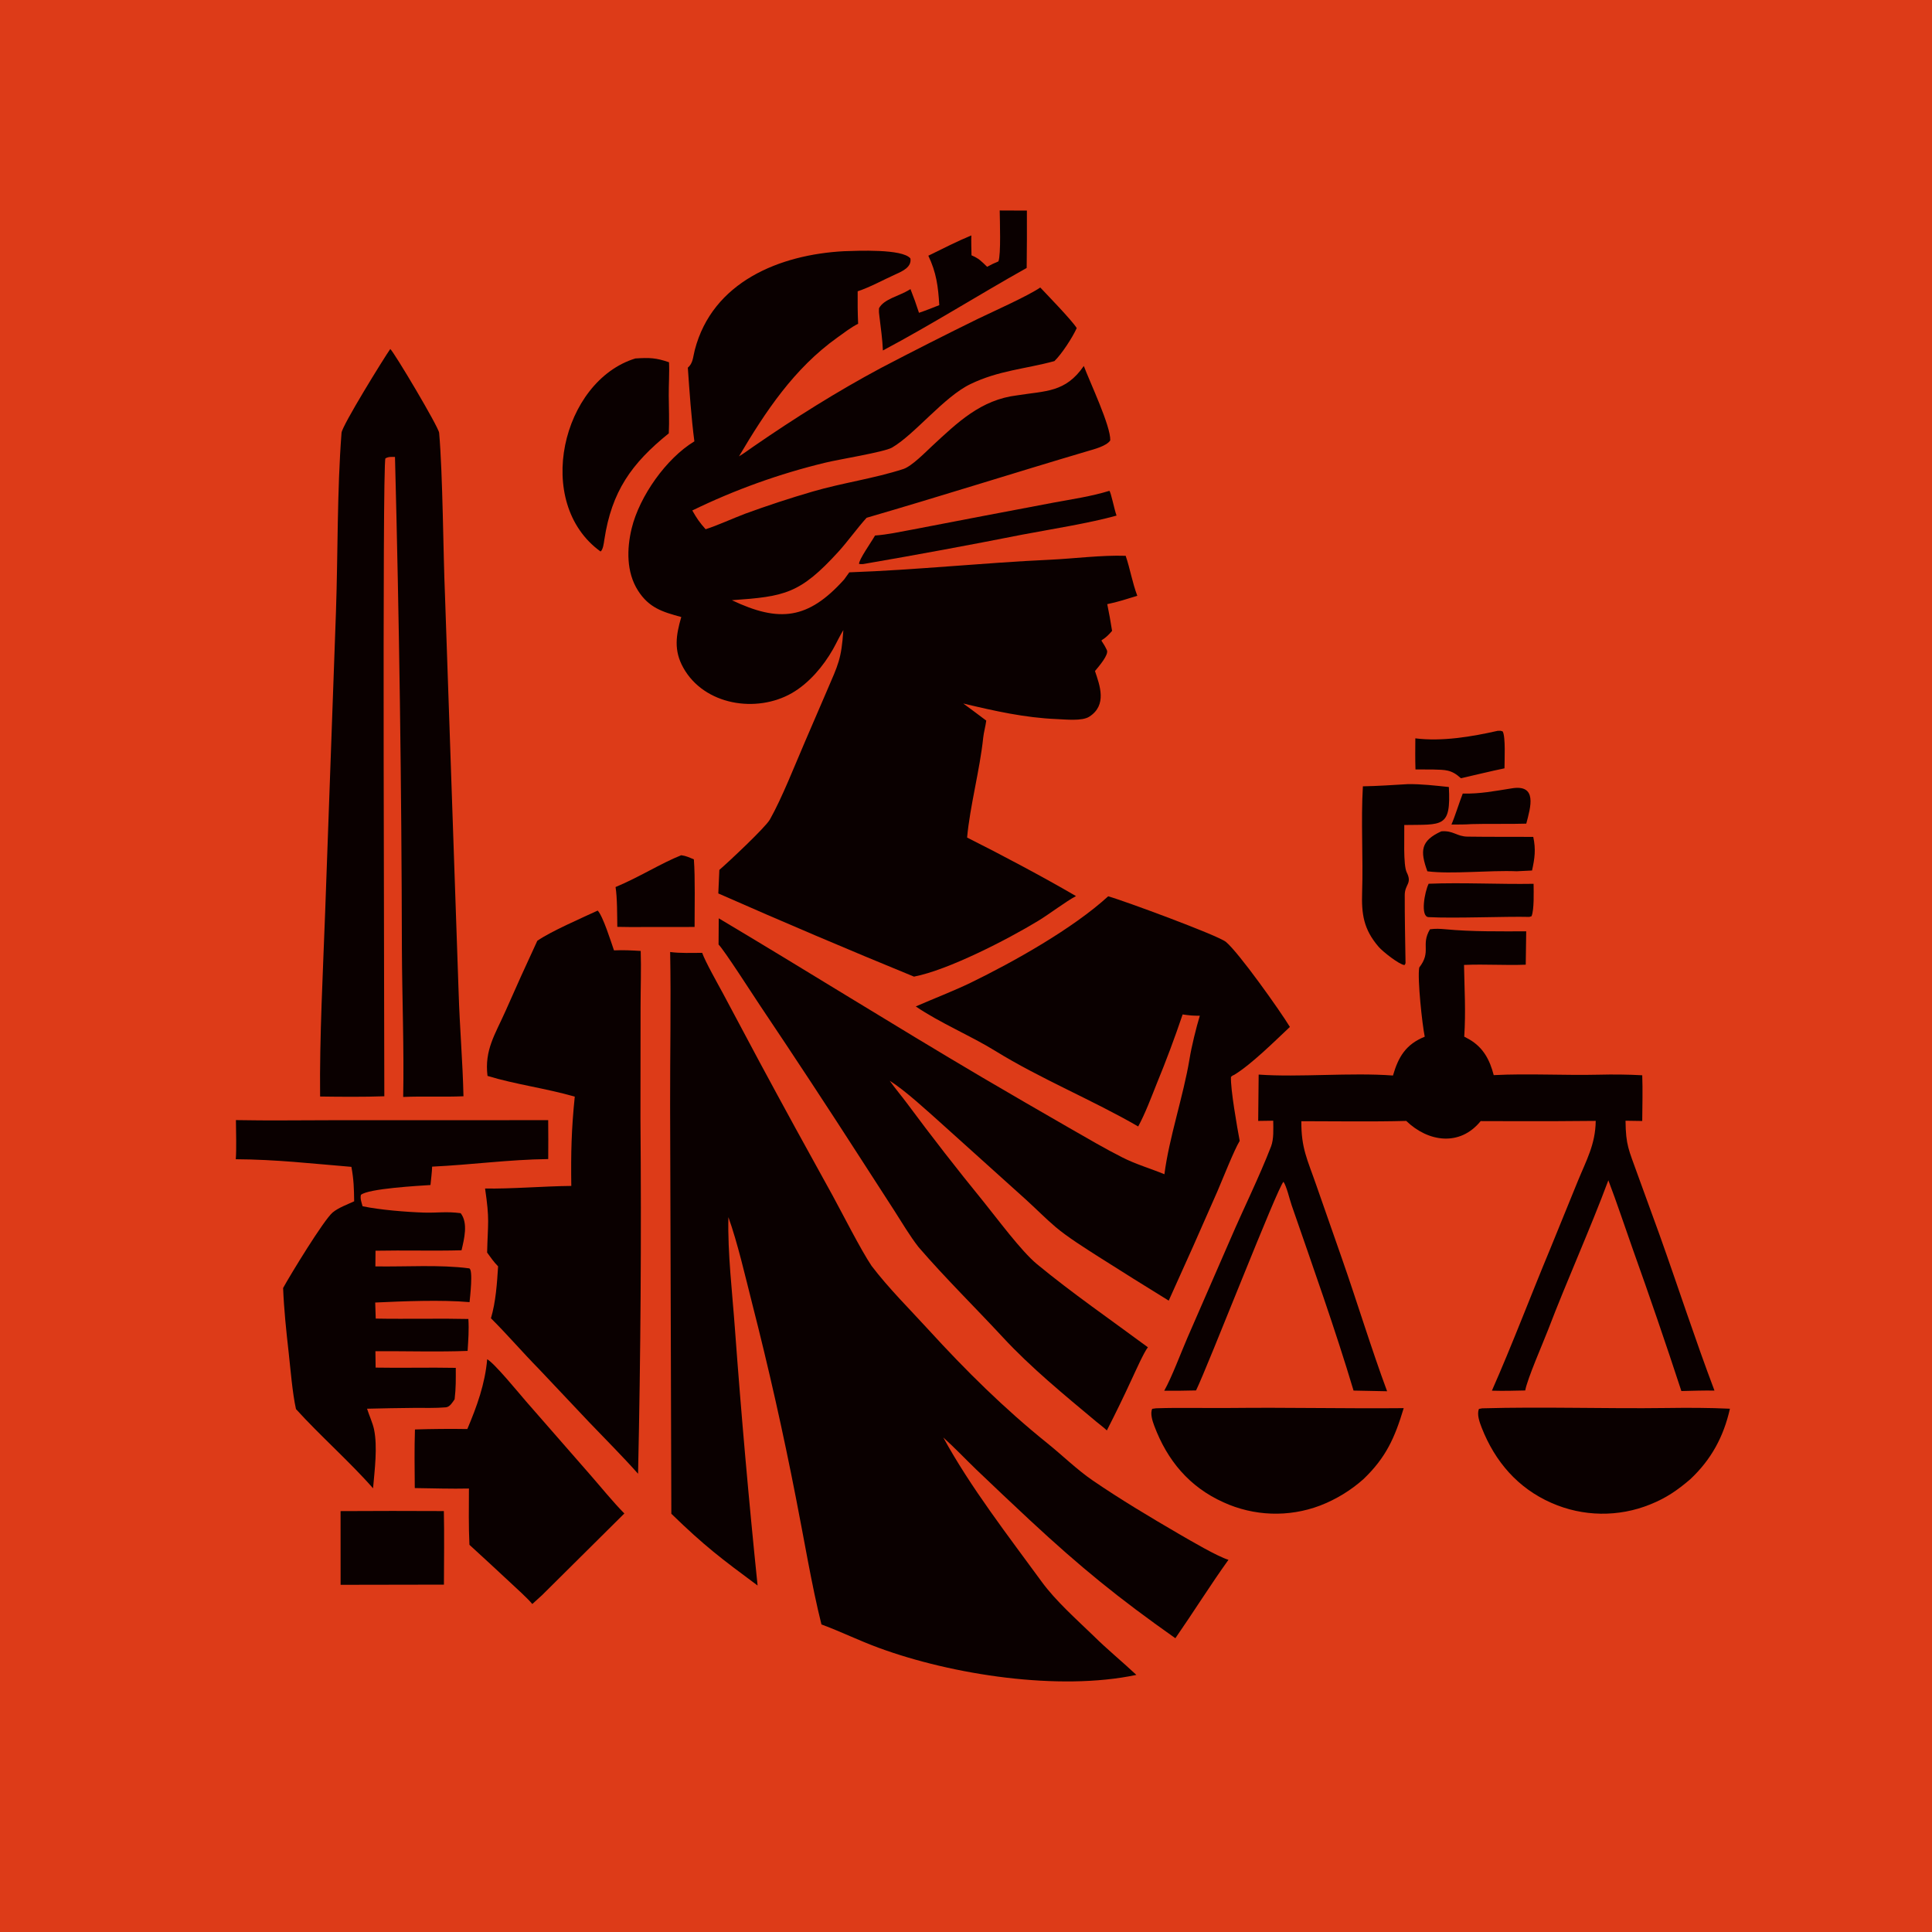
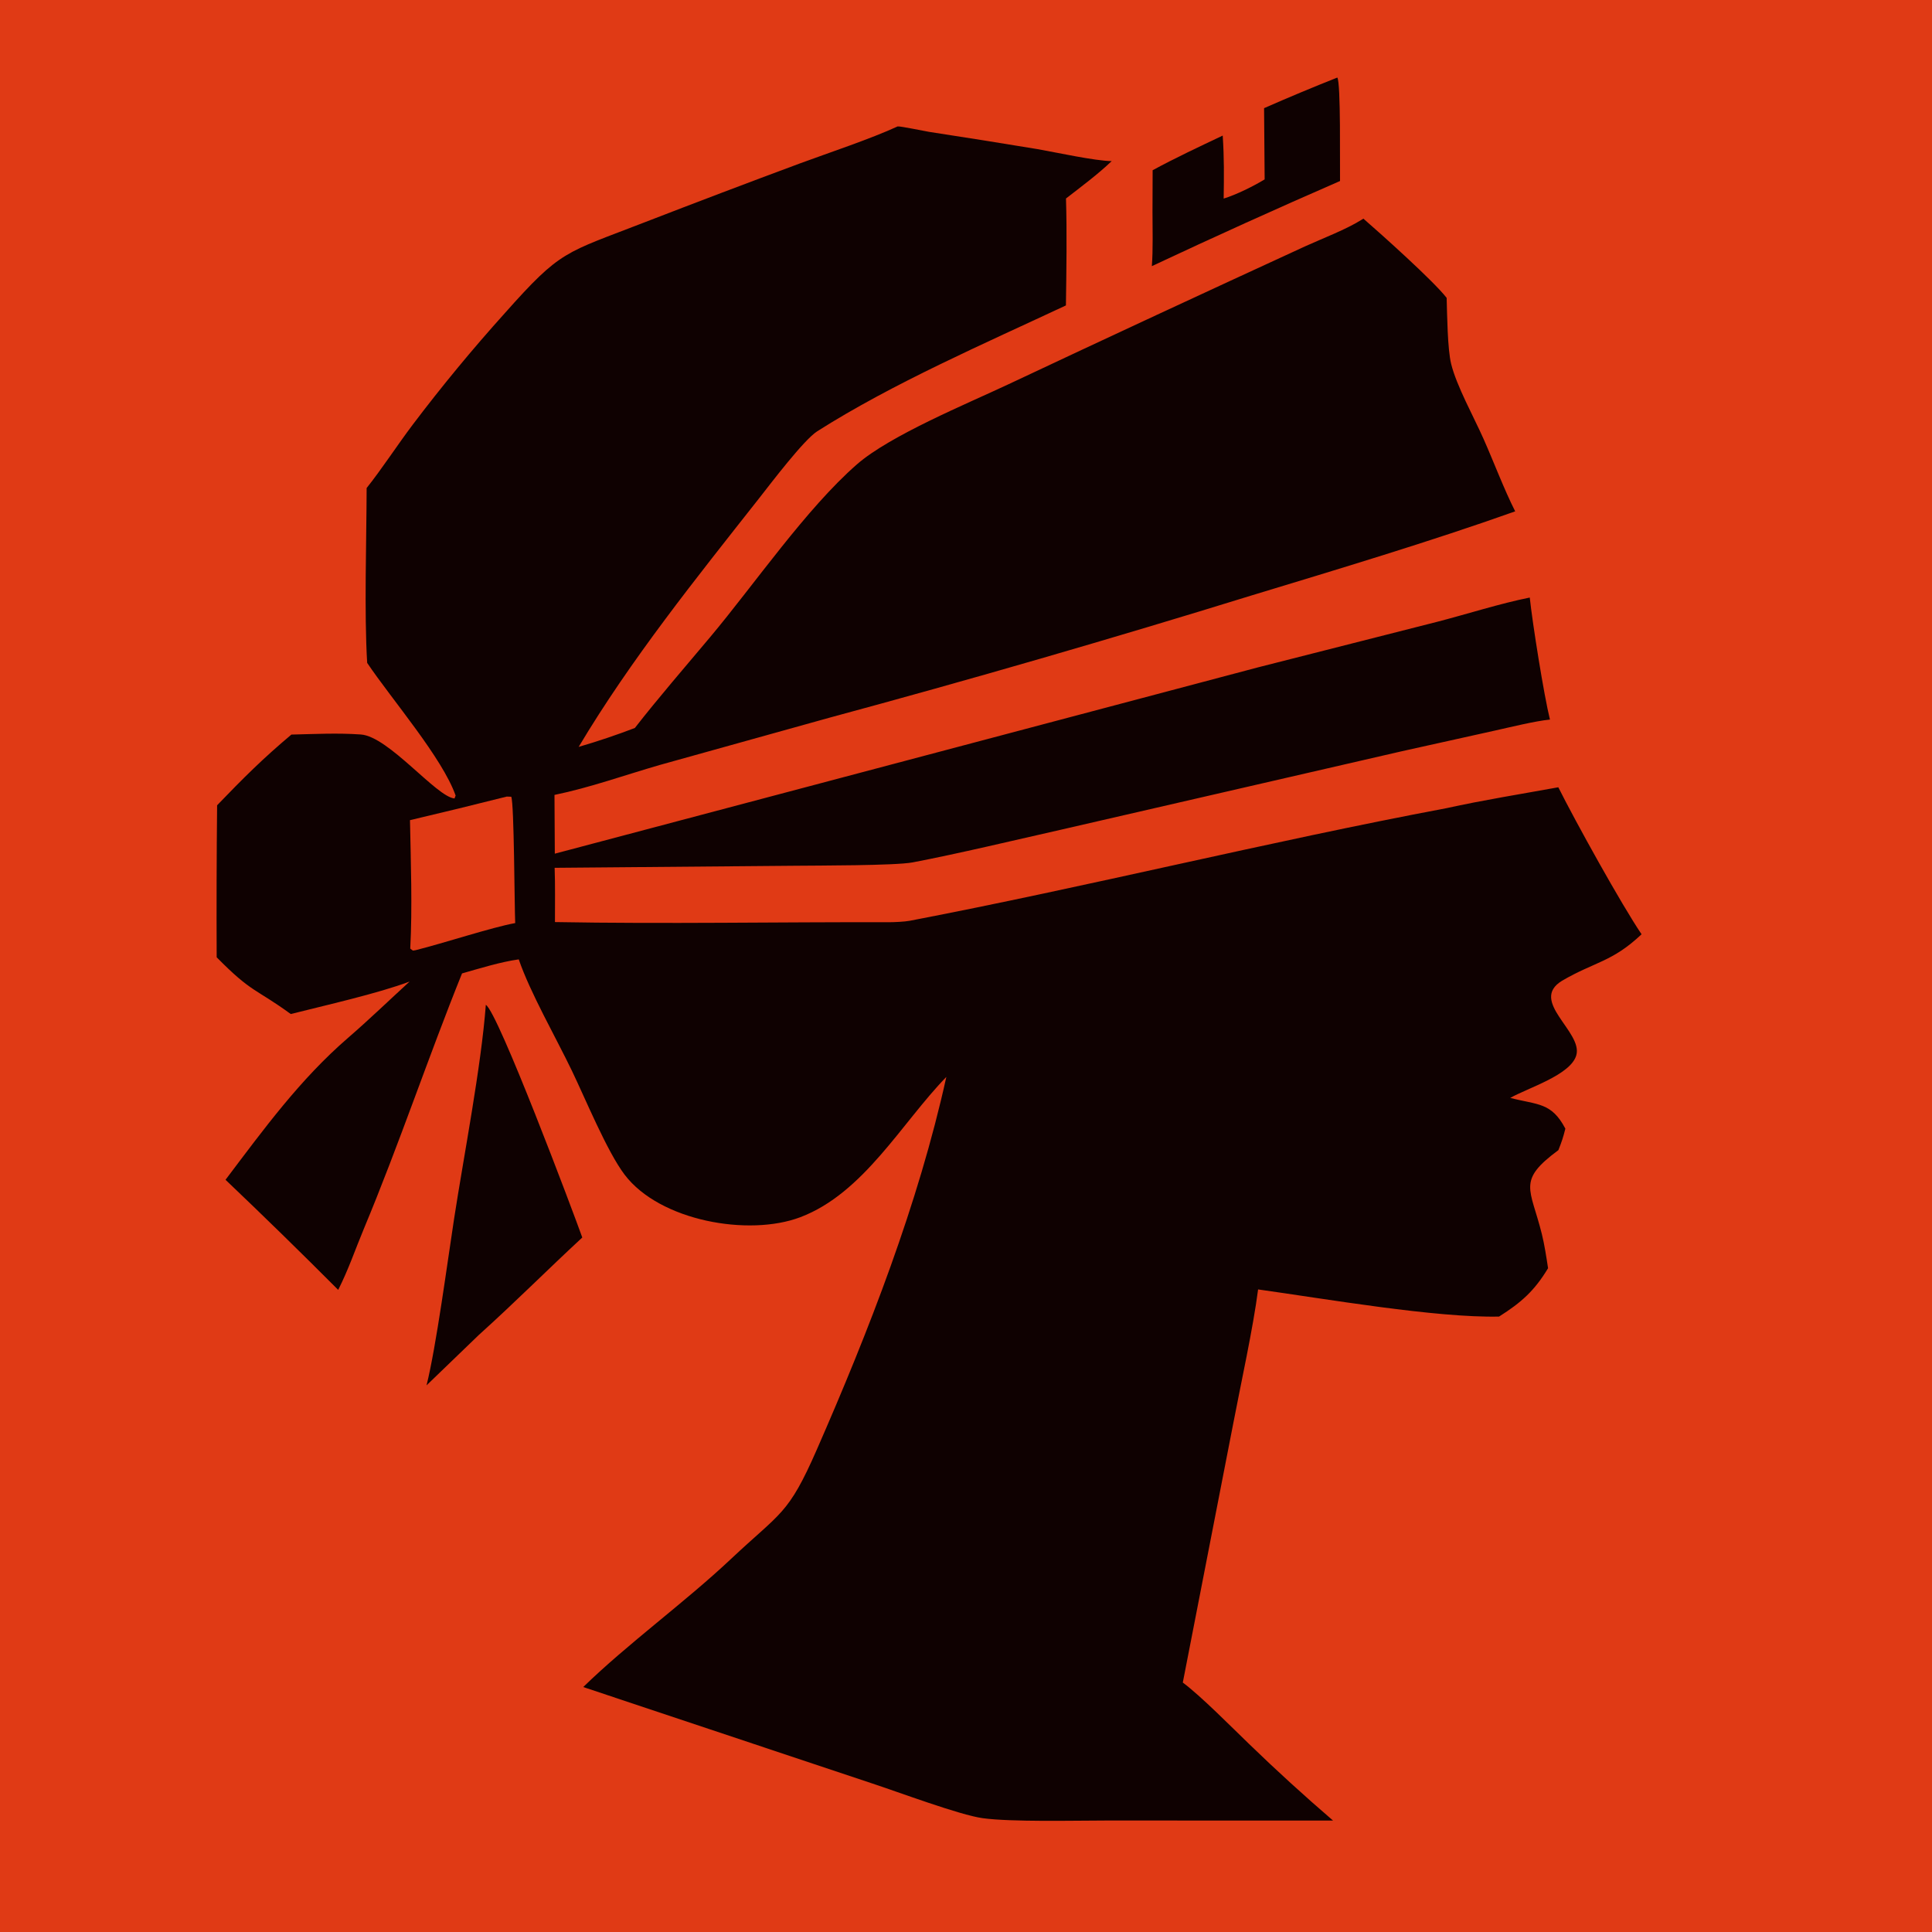
- <svg xmlns="http://www.w3.org/2000/svg" width="54" height="54" viewBox="0 0 54 54" fill="none">
-   <g clip-path="url(#clip0_35_472)">
-     <path d="M0 0H54V54H0V0Z" fill="#DD3B18" />
-     <path d="M23.592 7.021C23.963 7.009 25.221 6.95 25.446 7.223C25.486 7.464 25.229 7.578 25.037 7.665C24.691 7.82 24.33 8.023 23.972 8.142C23.968 8.445 23.972 8.748 23.985 9.05C23.796 9.141 23.573 9.314 23.399 9.438C22.195 10.3 21.397 11.499 20.655 12.755C20.789 12.676 20.938 12.564 21.069 12.474C22.211 11.687 23.392 10.944 24.617 10.288C25.523 9.814 26.434 9.352 27.351 8.903C27.765 8.704 28.735 8.27 29.076 8.036C29.28 8.253 29.96 8.952 30.095 9.17C29.976 9.434 29.677 9.894 29.471 10.093C28.658 10.315 27.917 10.352 27.123 10.736C26.383 11.092 25.568 12.142 24.931 12.511C24.714 12.636 23.42 12.844 23.072 12.931C21.786 13.241 20.538 13.689 19.35 14.268C19.481 14.498 19.548 14.595 19.722 14.792C20.045 14.691 20.489 14.486 20.826 14.359C21.447 14.132 22.076 13.925 22.711 13.74C23.545 13.496 24.43 13.375 25.249 13.109C25.486 13.031 25.864 12.641 26.053 12.466C26.765 11.806 27.416 11.172 28.429 11.05C29.238 10.921 29.778 10.973 30.293 10.229C30.46 10.677 31.049 11.913 31.032 12.309C30.934 12.466 30.574 12.558 30.403 12.608C28.337 13.219 26.291 13.871 24.222 14.472C23.967 14.752 23.695 15.133 23.439 15.415C22.357 16.603 21.932 16.672 20.456 16.776C21.777 17.403 22.586 17.319 23.594 16.197L23.738 15.997C25.623 15.93 27.457 15.732 29.341 15.645C30.029 15.613 30.784 15.512 31.463 15.535C31.586 15.894 31.645 16.272 31.788 16.653C31.515 16.736 31.227 16.831 30.948 16.886C30.999 17.134 31.044 17.383 31.083 17.633C30.712 18.072 30.723 17.717 30.938 18.172C30.997 18.299 30.716 18.623 30.605 18.756C30.738 19.154 30.953 19.709 30.443 20.033C30.242 20.16 29.787 20.109 29.542 20.099C28.641 20.062 27.796 19.871 26.923 19.663C27.138 19.82 27.352 19.98 27.566 20.141C27.547 20.299 27.497 20.465 27.481 20.618C27.388 21.515 27.111 22.527 27.031 23.41C27.964 23.877 29.174 24.52 30.075 25.046C29.788 25.197 29.33 25.549 29.016 25.739C28.169 26.254 26.497 27.116 25.546 27.297C23.713 26.546 21.89 25.771 20.077 24.972L20.106 24.314C20.358 24.098 21.394 23.126 21.518 22.907C21.856 22.309 22.219 21.38 22.499 20.732L23.108 19.318C23.43 18.57 23.517 18.426 23.572 17.611C23.477 17.761 23.376 17.981 23.282 18.147C23.012 18.621 22.614 19.095 22.134 19.372C21.143 19.941 19.685 19.712 19.1 18.666C18.826 18.177 18.894 17.755 19.042 17.246C18.519 17.104 18.14 16.991 17.831 16.505C17.505 15.993 17.517 15.338 17.656 14.766C17.873 13.875 18.619 12.813 19.408 12.336C19.322 11.679 19.271 10.938 19.225 10.277C19.373 10.149 19.367 9.985 19.419 9.784C19.913 7.878 21.79 7.116 23.592 7.021Z" fill="#0A0000" />
-     <path d="M18.731 26.609C19 26.646 19.349 26.634 19.626 26.632C19.712 26.879 20.069 27.509 20.205 27.762L21.233 29.689C21.903 30.933 22.582 32.173 23.268 33.409C23.538 33.904 24.064 34.941 24.361 35.382C24.839 36.01 25.416 36.58 25.947 37.161C26.99 38.303 28.065 39.367 29.271 40.337C29.681 40.666 30.105 41.081 30.541 41.379C31.312 41.907 32.149 42.407 32.958 42.878C33.28 43.064 34.027 43.504 34.336 43.597C33.846 44.279 33.343 45.081 32.852 45.789C31.258 44.665 30.213 43.815 28.785 42.489C28.283 42.02 27.783 41.549 27.287 41.074C26.98 40.778 26.681 40.461 26.365 40.178C27.119 41.561 28.185 42.935 29.115 44.209C29.507 44.747 30.093 45.266 30.577 45.734C30.916 46.073 31.396 46.469 31.762 46.814C29.598 47.272 26.613 46.812 24.563 46.058C23.997 45.85 23.515 45.61 22.99 45.415L22.96 45.404C22.693 44.349 22.461 42.943 22.244 41.855C21.889 40.035 21.482 38.226 21.022 36.429C20.832 35.682 20.615 34.732 20.359 34.02C20.334 35.014 20.471 36.158 20.542 37.149C20.718 39.541 20.929 41.93 21.175 44.316C20.154 43.558 19.703 43.221 18.764 42.31L18.73 30.904C18.727 29.495 18.757 28.004 18.731 26.609Z" fill="#0A0000" />
-     <path d="M30.974 25.052C31.413 25.173 34.043 26.145 34.263 26.325C34.616 26.614 35.775 28.245 36.053 28.703C35.641 29.09 34.978 29.749 34.502 30.039C34.452 30.07 34.48 30.036 34.406 30.099C34.388 30.421 34.58 31.519 34.65 31.888C34.501 32.128 34.167 32.974 34.026 33.3C33.58 34.321 33.127 35.339 32.666 36.353C32.012 35.95 31.36 35.543 30.712 35.131C30.335 34.889 29.84 34.58 29.507 34.298C29.234 34.067 28.94 33.769 28.669 33.524L26.346 31.432C25.941 31.071 25.301 30.477 24.869 30.209C25.017 30.419 25.199 30.633 25.355 30.843C26.042 31.77 26.751 32.681 27.48 33.575C27.865 34.05 28.539 34.964 28.98 35.33C29.939 36.124 31.083 36.916 32.084 37.657C31.973 37.793 31.726 38.352 31.64 38.533C31.416 39.021 31.181 39.504 30.937 39.981C30.843 39.892 30.738 39.816 30.638 39.733C29.747 38.988 28.822 38.232 28.032 37.38C27.255 36.541 26.418 35.721 25.673 34.856C25.427 34.541 25.207 34.166 24.99 33.828L24.057 32.383C23.133 30.947 22.194 29.52 21.242 28.102C21.051 27.818 20.24 26.552 20.084 26.4L20.089 25.667C22.559 27.137 24.982 28.657 27.466 30.121C28.276 30.596 29.088 31.068 29.902 31.535C30.382 31.81 30.878 32.102 31.371 32.351C31.743 32.54 32.158 32.661 32.546 32.82C32.675 31.804 33.078 30.628 33.247 29.602C33.305 29.246 33.431 28.735 33.535 28.39C33.338 28.391 33.251 28.382 33.055 28.354C32.834 29.009 32.591 29.657 32.328 30.296C32.173 30.685 32.011 31.119 31.813 31.485C30.537 30.746 29.082 30.154 27.813 29.37C27.124 28.945 26.261 28.585 25.596 28.13C26.069 27.924 26.674 27.689 27.126 27.47C28.331 26.884 29.984 25.957 30.974 25.052Z" fill="#0A0000" />
-     <path d="M10.908 9.755C11.011 9.835 12.259 11.933 12.274 12.097C12.378 13.279 12.387 15.472 12.437 16.621L12.819 27.746C12.848 28.711 12.934 29.682 12.954 30.641C12.397 30.665 11.835 30.636 11.269 30.66C11.296 29.324 11.239 27.878 11.233 26.527C11.224 21.941 11.159 17.356 11.04 12.771C10.928 12.772 10.869 12.761 10.773 12.811C10.679 12.968 10.745 28.944 10.742 30.641C10.177 30.662 9.515 30.656 8.947 30.648C8.929 29.006 9.028 27.143 9.088 25.5L9.39 17.107C9.447 15.454 9.419 13.749 9.546 12.096C9.562 11.897 10.725 10.015 10.908 9.755Z" fill="#0A0000" />
-     <path d="M39.968 25.974C40.123 25.953 40.243 25.959 40.398 25.973C41.151 26.044 41.902 26.031 42.658 26.031L42.645 26.963C42.091 26.987 41.522 26.944 40.92 26.97C40.932 27.667 40.972 28.27 40.926 28.975C40.972 28.999 41.019 29.023 41.064 29.049C41.46 29.278 41.64 29.626 41.75 30.05C42.714 30.001 43.721 30.061 44.688 30.038C45.083 30.028 45.509 30.032 45.901 30.054C45.917 30.455 45.904 30.926 45.901 31.332L45.434 31.325C45.441 32.016 45.528 32.144 45.758 32.79L46.388 34.523C46.899 35.956 47.384 37.451 47.92 38.867C47.614 38.862 47.302 38.873 46.995 38.88C46.558 37.545 46.102 36.216 45.629 34.893C45.402 34.254 45.196 33.624 44.954 32.99C44.438 34.374 43.801 35.779 43.272 37.163C43.138 37.514 42.686 38.543 42.631 38.864C42.312 38.872 42.018 38.879 41.699 38.87C42.263 37.594 42.792 36.194 43.334 34.894L44.099 33.016C44.342 32.423 44.593 31.984 44.601 31.329C43.791 31.338 42.98 31.341 42.169 31.337L41.385 31.335C40.805 32.051 39.918 31.922 39.305 31.33C38.353 31.356 37.329 31.338 36.373 31.338C36.368 32.097 36.542 32.408 36.787 33.116L37.506 35.173C37.928 36.378 38.334 37.713 38.77 38.886L37.832 38.867C37.321 37.154 36.688 35.383 36.103 33.69C36.036 33.495 35.966 33.171 35.874 33.031C35.715 33.167 33.755 38.201 33.43 38.863C33.134 38.871 32.837 38.874 32.541 38.871C32.755 38.489 33.004 37.818 33.19 37.388L34.391 34.632C34.76 33.773 35.19 32.913 35.527 32.042C35.606 31.835 35.589 31.553 35.587 31.324L35.167 31.33L35.18 30.035C36.312 30.116 37.751 29.973 38.934 30.061C39.087 29.533 39.297 29.189 39.822 28.976C39.752 28.637 39.613 27.363 39.668 27.043C40.019 26.589 39.703 26.423 39.968 25.974Z" fill="#0A0000" />
-     <path d="M16.706 25.451C16.853 25.605 17.078 26.324 17.161 26.563C17.433 26.552 17.639 26.563 17.908 26.579C17.924 27.071 17.905 27.641 17.904 28.14L17.901 31.257C17.929 34.569 17.907 37.881 17.834 41.192C17.422 40.727 16.903 40.206 16.47 39.754L15.062 38.263C14.607 37.8 14.181 37.303 13.722 36.846C13.858 36.386 13.892 35.871 13.922 35.395C13.798 35.269 13.718 35.151 13.615 35.009C13.636 34.156 13.689 34.11 13.558 33.219C14.262 33.234 15.202 33.154 15.968 33.147C15.955 32.231 15.972 31.55 16.065 30.651C15.245 30.416 14.392 30.307 13.626 30.072C13.537 29.349 13.839 28.912 14.125 28.269C14.416 27.608 14.713 26.95 15.018 26.295C15.393 26.034 16.262 25.657 16.706 25.451Z" fill="#0A0000" />
-     <path d="M6.594 31.307C7.492 31.325 8.454 31.31 9.358 31.31L15.322 31.309C15.326 31.671 15.326 32.033 15.323 32.396C14.204 32.411 13.192 32.555 12.078 32.608C12.074 32.757 12.047 32.969 12.032 33.122C11.726 33.142 10.285 33.22 10.087 33.398C10.064 33.508 10.104 33.603 10.134 33.715C10.62 33.817 11.35 33.876 11.847 33.892C12.215 33.904 12.482 33.855 12.876 33.909C13.09 34.184 12.973 34.634 12.9 34.946C12.117 34.967 11.294 34.942 10.496 34.958L10.492 35.396C11.323 35.411 12.298 35.342 13.112 35.451C13.232 35.467 13.135 36.28 13.124 36.395C12.335 36.326 11.289 36.369 10.487 36.406L10.502 36.855C10.93 36.864 11.377 36.859 11.806 36.86C12.235 36.855 12.663 36.857 13.091 36.866C13.111 37.178 13.089 37.447 13.07 37.758C12.266 37.79 11.314 37.761 10.493 37.767L10.499 38.225C11.242 38.239 11.99 38.217 12.739 38.232C12.74 38.554 12.745 38.788 12.707 39.109C12.65 39.194 12.574 39.325 12.463 39.335C12.175 39.36 11.875 39.35 11.587 39.351C11.144 39.355 10.702 39.363 10.259 39.374C10.313 39.545 10.419 39.781 10.454 39.949C10.557 40.442 10.471 41.089 10.427 41.599C9.806 40.886 8.935 40.117 8.273 39.385C8.173 38.94 8.119 38.26 8.068 37.801C8.001 37.212 7.936 36.589 7.913 36C8.107 35.644 9.053 34.092 9.298 33.889C9.461 33.754 9.706 33.667 9.899 33.577C9.893 33.2 9.889 32.986 9.822 32.614C8.704 32.522 7.717 32.407 6.59 32.401C6.613 32.118 6.596 31.602 6.594 31.307Z" fill="#0A0000" />
-     <path d="M13.617 37.991C13.824 38.106 14.5 38.935 14.706 39.172L16.493 41.217C16.789 41.555 17.141 41.99 17.451 42.302L15.151 44.585L14.878 44.833C14.757 44.683 14.413 44.372 14.258 44.228C13.881 43.876 13.502 43.526 13.121 43.178C13.096 42.662 13.105 42.123 13.107 41.605C12.626 41.616 12.079 41.599 11.593 41.592C11.589 41.047 11.58 40.498 11.598 39.954C12.061 39.939 12.602 39.934 13.062 39.942C13.331 39.305 13.556 38.685 13.617 37.991Z" fill="#0A0000" />
-     <path d="M41.429 39.363C43.139 39.315 44.873 39.377 46.586 39.354C47.168 39.346 47.772 39.346 48.352 39.374C48.176 40.156 47.83 40.795 47.246 41.343C46.887 41.652 46.571 41.869 46.127 42.048C45.239 42.409 44.242 42.395 43.364 42.007C42.426 41.596 41.785 40.852 41.414 39.905C41.355 39.753 41.272 39.528 41.338 39.379L41.429 39.363Z" fill="#0A0000" />
-     <path d="M32.312 39.362C33.011 39.339 33.714 39.361 34.412 39.353C36.013 39.336 37.636 39.373 39.234 39.358C38.986 40.181 38.744 40.733 38.11 41.341C37.752 41.66 37.339 41.911 36.892 42.083C36.017 42.413 35.047 42.379 34.196 41.99C33.244 41.561 32.627 40.824 32.262 39.852C32.211 39.716 32.143 39.507 32.205 39.377L32.312 39.362Z" fill="#0A0000" />
-     <path d="M17.758 10.019C18.155 9.994 18.331 9.999 18.699 10.125C18.714 10.412 18.689 10.764 18.692 11.06C18.694 11.405 18.71 11.77 18.693 12.112C17.646 12.956 17.096 13.739 16.892 15.083C16.878 15.177 16.857 15.362 16.786 15.415C14.899 14.056 15.708 10.648 17.758 10.019Z" fill="#0A0000" />
-     <path d="M39.346 21.917C39.724 21.911 40.119 21.958 40.496 21.997C40.558 23.148 40.319 23.042 39.25 23.059C39.258 23.342 39.215 24.176 39.319 24.384C39.477 24.702 39.264 24.711 39.263 25.017C39.261 25.643 39.276 26.287 39.285 26.914C39.281 26.946 39.285 26.925 39.256 26.974C39.105 26.959 38.649 26.599 38.533 26.464C38.112 25.973 38.052 25.552 38.072 24.932C38.103 23.954 38.036 22.953 38.093 21.978C38.496 21.972 38.942 21.94 39.346 21.917Z" fill="#0A0000" />
-     <path d="M9.519 42.236C10.482 42.23 11.444 42.23 12.406 42.235C12.421 42.906 12.409 43.617 12.408 44.291L9.52 44.296L9.519 42.236Z" fill="#0A0000" />
-     <path d="M27.942 5.883L28.702 5.886C28.704 6.42 28.703 6.955 28.696 7.489C27.335 8.253 26.062 9.059 24.677 9.796C24.666 9.498 24.618 9.16 24.582 8.861C24.567 8.751 24.564 8.725 24.569 8.615C24.707 8.356 25.127 8.277 25.413 8.102L25.448 8.08C25.535 8.298 25.614 8.519 25.686 8.743C25.87 8.682 26.071 8.6 26.253 8.529C26.223 8.008 26.17 7.614 25.947 7.147C26.337 6.957 26.751 6.744 27.149 6.58C27.143 6.755 27.151 6.959 27.154 7.136C27.369 7.23 27.425 7.297 27.59 7.457C27.706 7.394 27.783 7.357 27.906 7.306C27.981 7.121 27.945 6.145 27.942 5.883Z" fill="#0A0000" />
-     <path d="M31.007 13.719C31.053 13.757 31.145 14.244 31.208 14.411C30.469 14.619 29.364 14.794 28.575 14.943C27.099 15.235 25.618 15.509 24.135 15.764C24.096 15.771 24.054 15.765 24.012 15.763C23.993 15.656 24.363 15.139 24.457 14.968C24.813 14.942 25.16 14.864 25.51 14.8L27.457 14.426L29.444 14.049C29.967 13.952 30.5 13.875 31.007 13.719Z" fill="#0A0000" />
-     <path d="M19.04 23.904C19.179 23.922 19.265 23.966 19.394 24.02C19.433 24.523 19.413 25.382 19.414 25.909L17.601 25.911L17.254 25.906C17.249 25.59 17.253 25.087 17.205 24.793C17.856 24.523 18.473 24.13 19.04 23.904Z" fill="#0A0000" />
-     <path d="M40.285 23.236C40.622 23.207 40.709 23.38 41.02 23.384C41.627 23.393 42.248 23.388 42.855 23.391C42.93 23.741 42.897 23.988 42.821 24.331L42.393 24.352C41.631 24.32 40.557 24.44 39.895 24.353C39.688 23.781 39.707 23.5 40.285 23.236Z" fill="#0A0000" />
-     <path d="M39.931 24.701C40.861 24.663 41.903 24.719 42.864 24.703C42.867 24.924 42.883 25.427 42.807 25.609L42.747 25.628C42.084 25.611 40.646 25.673 39.927 25.634C39.695 25.621 39.816 24.933 39.931 24.701Z" fill="#0A0000" />
-     <path d="M41.859 20.427C41.933 20.424 41.935 20.419 42.002 20.445C42.085 20.603 42.051 21.245 42.051 21.475C41.649 21.558 41.236 21.662 40.833 21.752C40.568 21.509 40.405 21.518 40.053 21.508L39.563 21.506C39.553 21.217 39.557 20.926 39.559 20.637C40.302 20.731 41.136 20.591 41.859 20.427Z" fill="#0A0000" />
-     <path d="M42.252 22.035C42.977 21.914 42.782 22.559 42.66 23.021C42.161 23.037 41.644 23.019 41.129 23.034C40.947 23.048 40.751 23.045 40.568 23.046C40.664 22.829 40.785 22.433 40.884 22.181C41.379 22.19 41.762 22.112 42.252 22.035Z" fill="#0A0000" />
+ <svg xmlns="http://www.w3.org/2000/svg" width="54" height="54" viewBox="0 0 138 138" fill="none">
+   <g clip-path="url(#clip0_37_8)">
+     <path d="M0 0H138V138H0V0Z" fill="#E03A15" />
+     <path d="M64.115 9.031C64.32 9.004 66.002 9.361 66.361 9.418C68.943 9.813 71.521 10.224 74.098 10.65C75.446 10.887 78.205 11.492 79.407 11.508C78.417 12.454 77.23 13.334 76.142 14.178C76.217 16.594 76.171 19.408 76.137 21.816C70.364 24.522 63.798 27.363 58.38 30.802C57.414 31.414 55.056 34.533 54.244 35.564C49.726 41.304 45.083 47.065 41.333 53.349C42.689 52.954 44.028 52.503 45.346 51.999C47.013 49.861 48.937 47.639 50.735 45.496C53.871 41.758 57.589 36.328 61.213 33.165C63.577 31.1 69.106 28.825 71.993 27.466C79.049 24.142 86.148 20.85 93.235 17.59C94.458 17.035 96.159 16.389 97.274 15.687L97.384 15.616C98.726 16.784 102.388 20.064 103.332 21.276C103.368 22.46 103.392 24.927 103.652 25.987C104.04 27.568 105.272 29.781 105.963 31.34C106.705 33.01 107.422 34.931 108.228 36.525C102.237 38.658 95.47 40.689 89.4 42.531C79.391 45.626 69.328 48.54 59.214 51.273L47.118 54.643C44.618 55.366 42.162 56.253 39.606 56.78L39.63 60.977L89.86 47.668L102.651 44.416C104.79 43.863 107.152 43.105 109.269 42.682C109.457 44.492 110.285 49.691 110.711 51.398C109.666 51.498 107.853 51.947 106.781 52.184L100.114 53.664L75.751 59.272C72.457 60.015 68.46 60.975 65.186 61.6C63.957 61.834 58.273 61.822 56.826 61.839L39.617 61.987C39.664 63.22 39.637 64.616 39.64 65.862C47.57 66.004 55.558 65.852 63.492 65.873C63.862 65.874 64.624 65.838 64.98 65.77C77.787 63.315 90.515 60.137 103.332 57.724C105.866 57.162 108.735 56.703 111.308 56.234C112.535 58.688 115.817 64.609 117.255 66.733C115.153 68.723 113.904 68.693 111.581 70.05C109.176 71.504 113.091 73.7 112.59 75.387C112.174 76.789 109.156 77.7 107.874 78.421C109.834 78.931 110.82 78.725 111.812 80.619C111.656 81.237 111.55 81.561 111.313 82.153C108.336 84.35 109.316 84.855 110.132 88.146C110.321 88.908 110.458 89.804 110.576 90.587C109.608 92.196 108.664 93.037 107.076 94.041C102.572 94.143 94.612 92.763 89.864 92.102C89.514 94.835 88.632 98.84 88.096 101.644L84.486 120.182C85.779 121.142 87.99 123.386 89.226 124.575C91.168 126.455 93.166 128.277 95.216 130.039L78.926 130.038C76.684 130.04 72.263 130.149 70.191 129.87C68.567 129.65 64.16 128 62.321 127.397L41.66 120.503C44.817 117.423 48.931 114.445 52.209 111.358C55.785 107.991 56.291 108.23 58.335 103.564C62.059 95.063 65.593 85.997 67.596 76.923C64.41 80.196 61.69 85.231 57.163 86.944C53.486 88.336 47.127 87.22 44.613 83.902C43.363 82.252 41.837 78.535 40.844 76.469C39.719 74.129 37.868 70.905 37.054 68.527C35.738 68.712 34.294 69.164 33.002 69.53C30.581 75.529 28.498 81.767 25.997 87.752C25.364 89.267 24.908 90.648 24.157 92.134C21.509 89.478 18.826 86.856 16.109 84.27C18.845 80.649 21.425 77.1 24.873 74.121C26.346 72.848 27.82 71.427 29.258 70.11C27.018 70.957 23.212 71.814 20.769 72.431C18.238 70.586 18.005 70.947 15.477 68.377C15.461 64.758 15.471 61.139 15.508 57.52C17.369 55.586 18.765 54.191 20.813 52.47C22.497 52.431 24.091 52.346 25.774 52.463C27.763 52.601 31.171 56.923 32.464 57.033L32.545 56.826C31.593 54.13 28.027 50.015 26.227 47.35C26.009 43.785 26.18 38.547 26.188 34.86C27.236 33.549 28.409 31.753 29.469 30.349C31.551 27.595 33.751 24.931 36.061 22.366C40.094 17.829 40.31 18.108 46.053 15.876C49.737 14.45 53.432 13.049 57.136 11.673C59.182 10.92 62.223 9.907 64.115 9.031Z" fill="#0F0101" />
+     <path d="M36.195 56.899L36.518 56.909C36.728 57.404 36.745 64.709 36.8 65.934C35.144 66.232 31.67 67.378 29.685 67.87C29.423 67.908 29.549 67.93 29.304 67.757C29.459 64.851 29.342 61.523 29.285 58.583C31.593 58.041 33.896 57.479 36.195 56.899Z" fill="#E03A15" />
+     <path d="M34.702 71.774C35.568 72.275 40.943 86.574 41.592 88.393C39.083 90.714 36.835 92.981 34.196 95.359L30.467 98.954C31.157 96.2 31.97 90.075 32.433 87.068C33.126 82.565 34.368 76.216 34.702 71.774Z" fill="#0F0101" />
+     <path d="M95.522 5.54C95.782 5.891 95.697 11.86 95.716 12.93C91.207 14.893 86.727 16.92 82.275 19.01C82.365 17.836 82.323 16.328 82.321 15.127L82.331 12.159C83.98 11.264 85.643 10.489 87.337 9.684C87.443 11.292 87.428 12.576 87.405 14.184C88.303 13.91 89.527 13.303 90.332 12.814L90.291 7.726C92.021 6.966 93.765 6.237 95.522 5.54Z" fill="#0F0101" />
  </g>
  <defs>
-     <clipPath id="clip0_35_472">
-       <rect width="54" height="54" fill="white" />
+     <clipPath id="clip0_37_8">
+       <rect width="138" height="138" fill="white" />
    </clipPath>
  </defs>
</svg>
